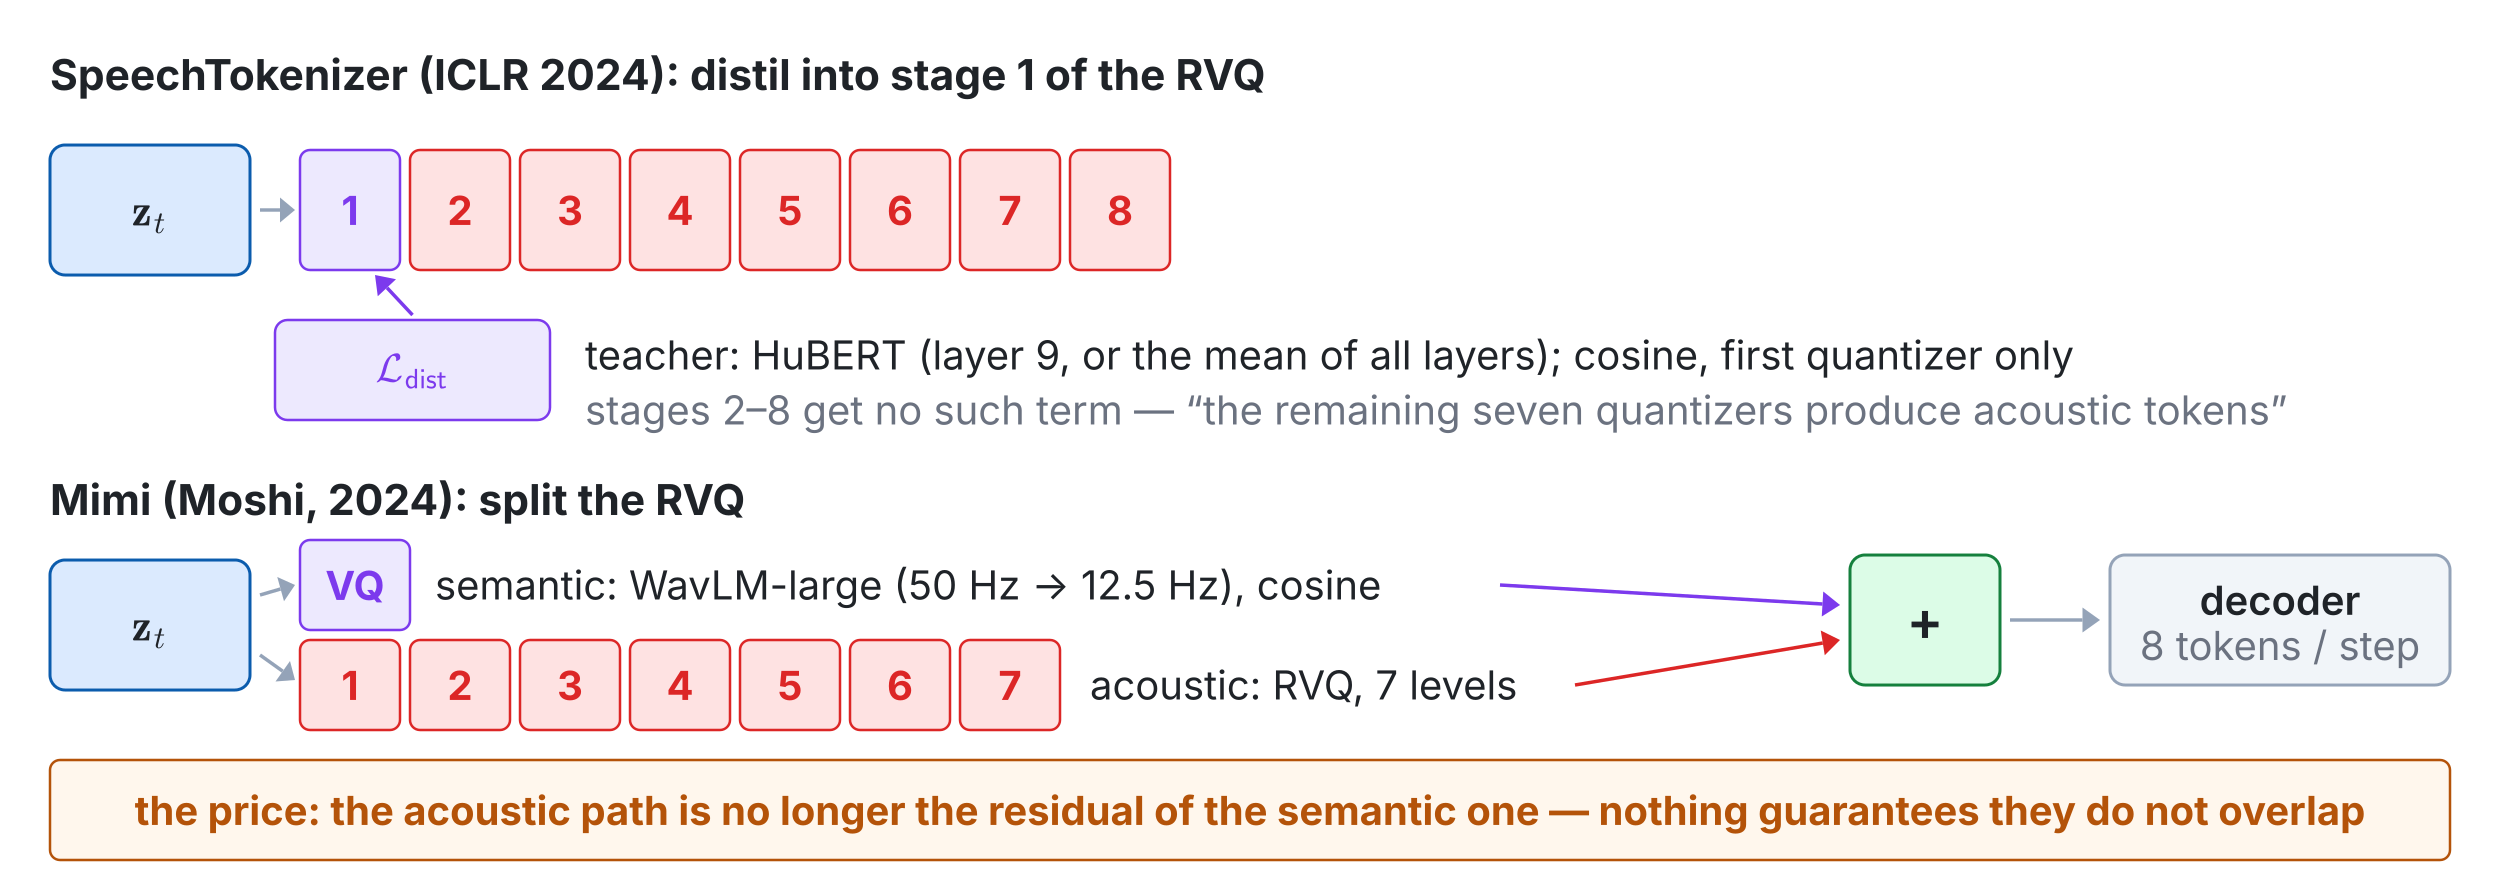
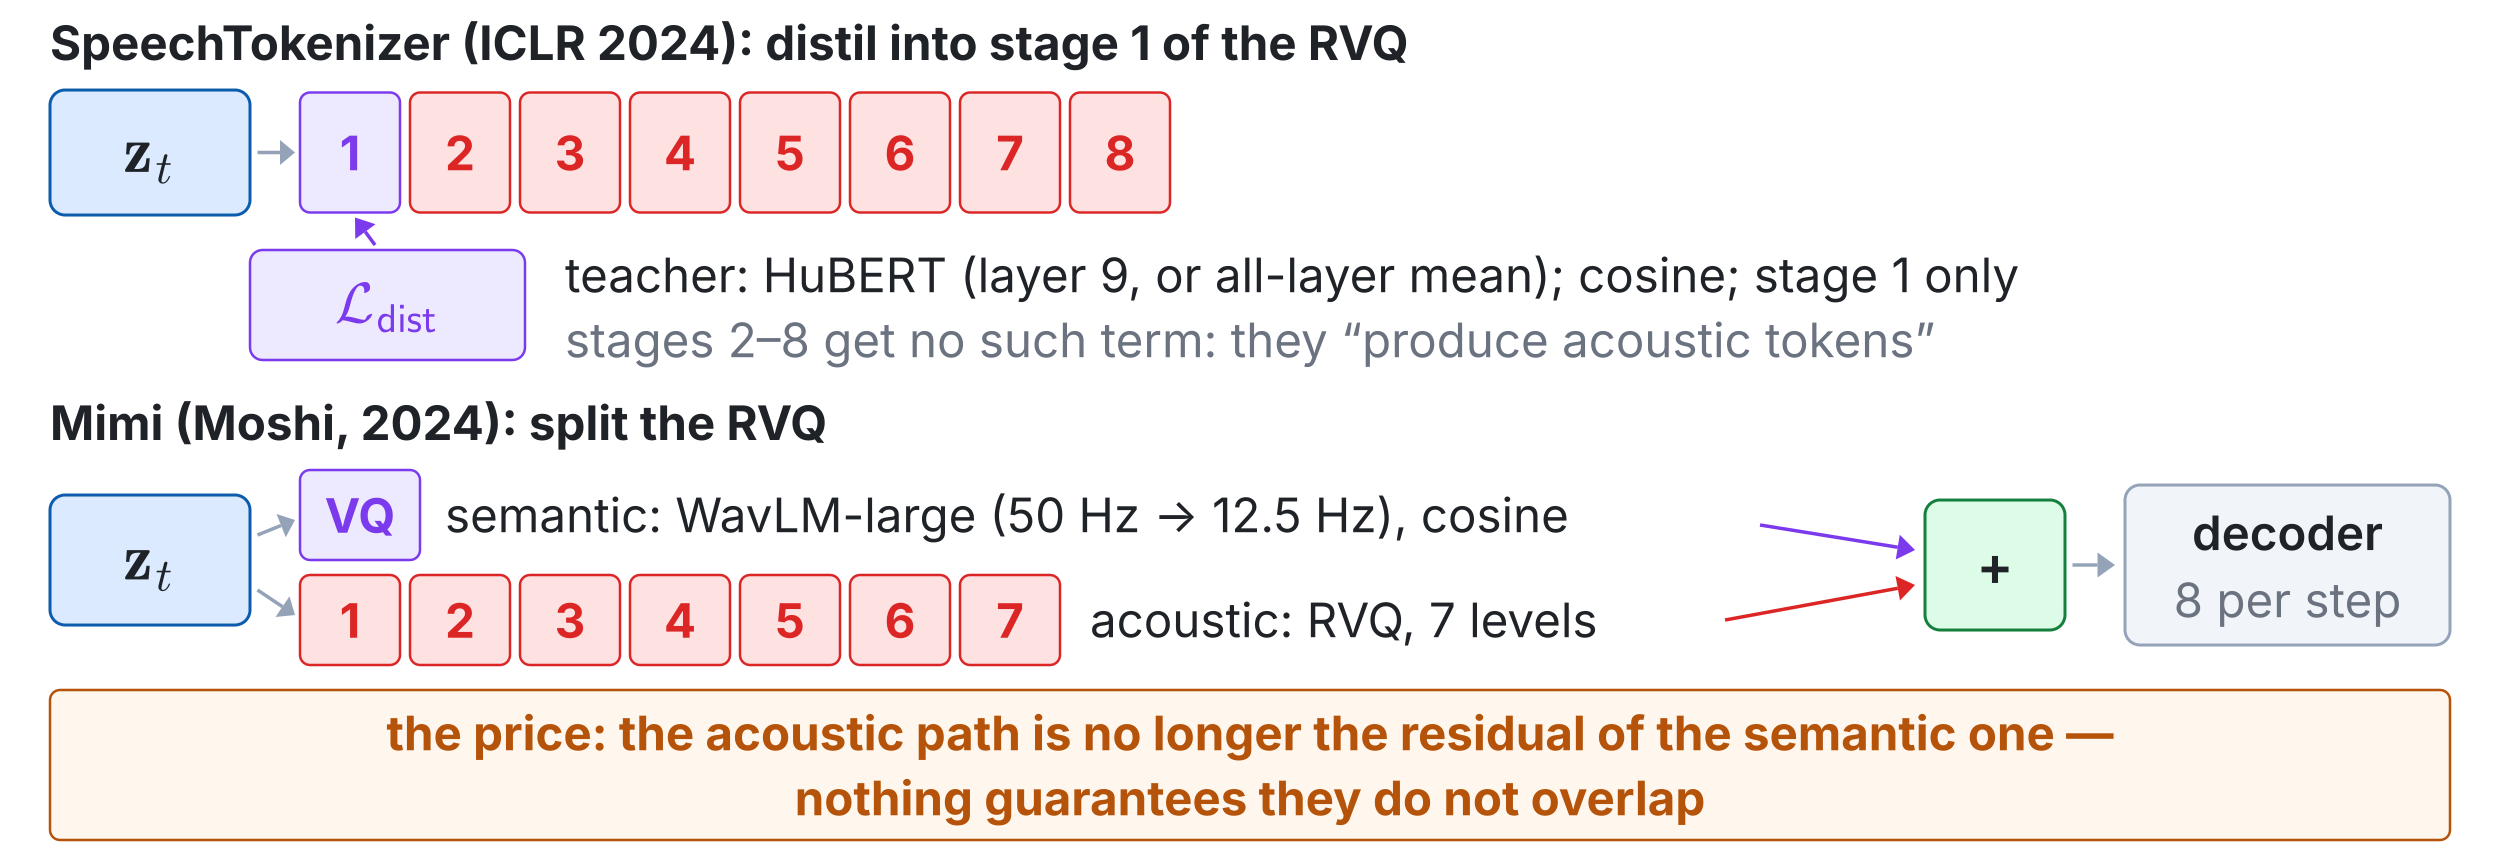
- <svg xmlns="http://www.w3.org/2000/svg" xmlns:xlink="http://www.w3.org/1999/xlink" viewBox="0 0 1000 352" width="100%" role="img" font-family="system-ui,-apple-system,Segoe UI,sans-serif">
+ <svg xmlns="http://www.w3.org/2000/svg" xmlns:xlink="http://www.w3.org/1999/xlink" viewBox="0 0 1000 342" width="100%" role="img" font-family="system-ui,-apple-system,Segoe UI,sans-serif">
  <g class="fragment" data-fragment-index="0">
-     <text x="20.0" y="36.0" font-size="17" font-weight="700" fill="#1f2328" text-anchor="start" dominant-baseline="auto">SpeechTokenizer (ICLR 2024): distil into stage 1 of the RVQ</text>
-     <rect x="20.0" y="58.0" width="80.0" height="52.0" rx="6" fill="#dbeafe" stroke="#0b5cad" stroke-width="1.2" />
-     <svg x="52.71" y="76.579" width="14.58" height="17.421" viewBox="0 0 14.58 17.421">
-       <defs>
-         <style type="text/css">*{stroke-linejoin: round; stroke-linecap: butt}</style>
-       </defs>
-       <g id="w6t57-figure_1">
-         <g id="w6t57-patch_1">
-           <path d="M 0 17.421  L 14.58 17.421  L 14.58 0  L 0 0  L 0 17.421  z " style="fill: none" />
-         </g>
-         <g id="w6t57-text_1">
-           <g style="fill: #1f2328" transform="translate(0 13.67719) scale(0.18 -0.18)">
-             <defs>
-               <path id="w6t57-Cmb10-7a" d="M 294 0  Q 247 0 212 31  Q 178 63 178 116  L 178 184  Q 178 222 197 250  L 1684 2584  L 1409 2584  Q 947 2584 770 2376  Q 594 2169 594 1697  L 269 1697  L 347 2841  L 2438 2841  Q 2491 2841 2522 2809  Q 2553 2778 2553 2725  L 2553 2669  Q 2553 2634 2534 2606  L 1056 281  L 1363 281  Q 1806 281 2009 488  Q 2122 603 2169 814  Q 2216 1025 2241 1319  L 2566 1319  L 2450 0  L 294 0  z " transform="scale(0.015625)" />
-               <path id="w6t57-Cmmi10-74" d="M 397 519  Q 397 613 416 697  L 878 2534  L 206 2534  Q 141 2534 141 2619  Q 166 2759 225 2759  L 934 2759  L 1191 3803  Q 1216 3888 1291 3947  Q 1366 4006 1459 4006  Q 1541 4006 1595 3957  Q 1650 3909 1650 3828  Q 1650 3809 1648 3798  Q 1647 3788 1644 3775  L 1388 2759  L 2047 2759  Q 2113 2759 2113 2675  Q 2109 2659 2100 2621  Q 2091 2584 2075 2559  Q 2059 2534 2028 2534  L 1331 2534  L 872 684  Q 825 503 825 372  Q 825 97 1013 97  Q 1294 97 1511 361  Q 1728 625 1844 941  Q 1869 978 1894 978  L 1972 978  Q 1997 978 2012 961  Q 2028 944 2028 922  Q 2028 909 2022 903  Q 1881 516 1612 222  Q 1344 -72 997 -72  Q 744 -72 570 93  Q 397 259 397 519  z " transform="scale(0.015625)" />
-             </defs>
-             <use xlink:href="#w6t57-Cmb10-7a" transform="translate(0 0.609375)" />
-             <use xlink:href="#w6t57-Cmmi10-74" transform="translate(48.84891 -16.39688) scale(0.7)" />
-           </g>
-         </g>
-       </g>
-     </svg>
-     <rect x="120.0" y="60.0" width="40.0" height="48.0" rx="4" fill="#ede9fe" stroke="#7c3aed" stroke-width="1.0" />
-     <text x="140.0" y="84.0" font-size="16" font-weight="700" fill="#7c3aed" text-anchor="middle" dominant-baseline="middle">1</text>
-     <rect x="164.0" y="60.0" width="40.0" height="48.0" rx="4" fill="#fee2e2" stroke="#dc2626" stroke-width="1.0" />
-     <text x="184.0" y="84.0" font-size="16" font-weight="700" fill="#dc2626" text-anchor="middle" dominant-baseline="middle">2</text>
-     <rect x="208.0" y="60.0" width="40.0" height="48.0" rx="4" fill="#fee2e2" stroke="#dc2626" stroke-width="1.0" />
-     <text x="228.0" y="84.0" font-size="16" font-weight="700" fill="#dc2626" text-anchor="middle" dominant-baseline="middle">3</text>
-     <rect x="252.0" y="60.0" width="40.0" height="48.0" rx="4" fill="#fee2e2" stroke="#dc2626" stroke-width="1.0" />
-     <text x="272.0" y="84.0" font-size="16" font-weight="700" fill="#dc2626" text-anchor="middle" dominant-baseline="middle">4</text>
-     <rect x="296.0" y="60.0" width="40.0" height="48.0" rx="4" fill="#fee2e2" stroke="#dc2626" stroke-width="1.0" />
-     <text x="316.0" y="84.0" font-size="16" font-weight="700" fill="#dc2626" text-anchor="middle" dominant-baseline="middle">5</text>
-     <rect x="340.0" y="60.0" width="40.0" height="48.0" rx="4" fill="#fee2e2" stroke="#dc2626" stroke-width="1.0" />
-     <text x="360.0" y="84.0" font-size="16" font-weight="700" fill="#dc2626" text-anchor="middle" dominant-baseline="middle">6</text>
-     <rect x="384.0" y="60.0" width="40.0" height="48.0" rx="4" fill="#fee2e2" stroke="#dc2626" stroke-width="1.0" />
-     <text x="404.0" y="84.0" font-size="16" font-weight="700" fill="#dc2626" text-anchor="middle" dominant-baseline="middle">7</text>
-     <rect x="428.0" y="60.0" width="40.0" height="48.0" rx="4" fill="#fee2e2" stroke="#dc2626" stroke-width="1.0" />
-     <text x="448.0" y="84.0" font-size="16" font-weight="700" fill="#dc2626" text-anchor="middle" dominant-baseline="middle">8</text>
-     <line x1="104.0" y1="84.0" x2="112.0" y2="84.0" stroke="#94a3b8" stroke-width="1.4" />
-     <polygon points="118.0,84.0 112.0,89.0 112.0,79.0" fill="#94a3b8" />
-     <rect x="110.0" y="128.0" width="110.0" height="40.0" rx="5" fill="#ede9fe" stroke="#7c3aed" stroke-width="1.0" />
-     <svg x="150.2" y="140.515" width="29.6" height="15.485" viewBox="0 0 29.6 15.485">
+     <text x="20.0" y="24.0" font-size="19" font-weight="700" fill="#1f2328" text-anchor="start" dominant-baseline="auto">SpeechTokenizer (ICLR 2024): distil into stage 1 of the RVQ</text>
+     <rect x="20.0" y="36.0" width="80.0" height="50.0" rx="6" fill="#dbeafe" stroke="#0b5cad" stroke-width="1.2" />
+     <svg x="49.308" y="48.86" width="21.384" height="25.55" viewBox="0 0 21.384 25.55">
      <defs>
        <style type="text/css">*{stroke-linejoin: round; stroke-linecap: butt}</style>
      </defs>
      <g id="w6t58-figure_1">
        <g id="w6t58-patch_1">
-           <path d="M 0 15.485  L 29.6 15.485  L 29.6 0  L 0 0  L 0 15.485  z " style="fill: none" />
+           <path d="M 0 25.55  L 21.384 25.55  L 21.384 0  L 0 0  L 0 25.55  z " style="fill: none" />
        </g>
        <g id="w6t58-text_1">
-           <g style="fill: #7c3aed" transform="translate(0 12.1575) scale(0.16 -0.16)">
+           <g style="fill: #1f2328" transform="translate(0 20.05988) scale(0.264 -0.264)">
            <defs>
-               <path id="w6t58-Cmsy10-4c" d="M 238 -141  Q 197 -141 197 -97  Q 197 -72 219 -38  Q 266 38 359 130  Q 453 222 494 275  Q 656 509 750 691  Q 913 1028 1031 1466  Q 1206 2163 1348 2597  Q 1491 3031 1722 3419  Q 1903 3719 2168 3967  Q 2434 4216 2757 4364  Q 3081 4513 3419 4513  L 3456 4513  Q 3622 4513 3734 4430  Q 3847 4347 3905 4208  Q 3963 4069 3963 3909  Q 3963 3666 3884 3572  Q 3663 3331 3359 3291  L 3322 3291  Q 3284 3291 3284 3334  Q 3284 3341 3300 3431  Q 3316 3522 3316 3584  Q 3316 3791 3212 3944  Q 3109 4097 2906 4097  Q 2669 4097 2669 4056  Q 2494 3934 2333 3651  Q 2172 3369 2051 3039  Q 1931 2709 1837 2376  Q 1744 2044 1672 1753  Q 1594 1438 1470 1148  Q 1347 859 1178 603  Q 1253 628 1363 628  L 1403 628  Q 1625 628 1847 583  Q 2069 538 2378 450  Q 2688 363 2894 320  Q 3100 278 3328 275  Q 3397 275 3440 337  Q 3484 400 3526 511  Q 3569 622 3597 659  Q 3694 766 3834 844  Q 3975 922 4116 941  L 4153 941  Q 4172 941 4184 928  Q 4197 916 4197 897  Q 4197 897 4191 878  Q 4128 628 3897 386  Q 3666 144 3370 1  Q 3075 -141 2828 -141  L 2791 -141  Q 2569 -141 2356 -100  Q 2144 -59 1834 28  Q 1525 116 1304 162  Q 1084 209 863 213  Q 578 -100 275 -141  L 238 -141  z " transform="scale(0.015625)" />
-               <path id="w6t58-Cmss10-64" d="M 1300 -72  Q 959 -72 712 161  Q 466 394 342 741  Q 219 1088 219 1422  Q 219 1675 291 1933  Q 363 2191 500 2414  Q 638 2638 847 2775  Q 1056 2913 1319 2913  Q 1591 2913 1842 2822  Q 2094 2731 2284 2572  L 2284 4441  L 2791 4441  L 2791 0  L 2266 0  L 2266 319  Q 2059 128 1818 28  Q 1578 -72 1300 -72  z M 1594 347  Q 1806 347 1984 465  Q 2163 584 2266 781  L 2266 2163  Q 2166 2316 2006 2406  Q 1847 2497 1672 2497  Q 1372 2497 1161 2350  Q 950 2203 847 1958  Q 744 1713 744 1422  Q 744 981 959 664  Q 1175 347 1594 347  z " transform="scale(0.015625)" />
-               <path id="w6t58-Cmss10-69" d="M 506 0  L 506 2841  L 1013 2841  L 1013 0  L 506 0  z M 459 3756  L 459 4353  L 1056 4353  L 1056 3756  L 459 3756  z " transform="scale(0.015625)" />
-               <path id="w6t58-Cmss10-73" d="M 178 213  L 263 672  Q 716 359 1259 359  Q 1494 359 1659 461  Q 1825 563 1825 781  Q 1825 947 1698 1053  Q 1572 1159 1403 1191  L 1013 1269  Q 688 1334 450 1559  Q 213 1784 213 2100  Q 213 2391 353 2583  Q 494 2775 731 2862  Q 969 2950 1259 2950  Q 1538 2950 1745 2904  Q 1953 2859 2194 2747  L 2119 2297  Q 1888 2434 1673 2490  Q 1459 2547 1191 2547  Q 981 2547 836 2455  Q 691 2363 691 2163  Q 691 2025 800 1926  Q 909 1828 1063 1791  L 1491 1709  Q 1709 1659 1895 1537  Q 2081 1416 2192 1233  Q 2303 1050 2303 831  Q 2303 525 2167 323  Q 2031 122 1798 25  Q 1566 -72 1259 -72  Q 684 -72 178 213  z " transform="scale(0.015625)" />
-               <path id="w6t58-Cmss10-74" d="M 1141 -72  Q 859 -72 753 211  Q 647 494 647 831  L 647 2444  L 122 2444  L 122 2841  L 666 2841  L 666 3653  L 1131 3653  L 1131 2841  L 2022 2841  L 2022 2444  L 1131 2444  L 1131 916  Q 1131 366 1428 366  Q 1756 366 2016 569  L 2125 166  Q 1884 47 1646 -12  Q 1409 -72 1141 -72  z " transform="scale(0.015625)" />
+               <path id="w6t58-Cmb10-7a" d="M 294 0  Q 247 0 212 31  Q 178 63 178 116  L 178 184  Q 178 222 197 250  L 1684 2584  L 1409 2584  Q 947 2584 770 2376  Q 594 2169 594 1697  L 269 1697  L 347 2841  L 2438 2841  Q 2491 2841 2522 2809  Q 2553 2778 2553 2725  L 2553 2669  Q 2553 2634 2534 2606  L 1056 281  L 1363 281  Q 1806 281 2009 488  Q 2122 603 2169 814  Q 2216 1025 2241 1319  L 2566 1319  L 2450 0  L 294 0  z " transform="scale(0.015625)" />
+               <path id="w6t58-Cmmi10-74" d="M 397 519  Q 397 613 416 697  L 878 2534  L 206 2534  Q 141 2534 141 2619  Q 166 2759 225 2759  L 934 2759  L 1191 3803  Q 1216 3888 1291 3947  Q 1366 4006 1459 4006  Q 1541 4006 1595 3957  Q 1650 3909 1650 3828  Q 1650 3809 1648 3798  Q 1647 3788 1644 3775  L 1388 2759  L 2047 2759  Q 2113 2759 2113 2675  Q 2109 2659 2100 2621  Q 2091 2584 2075 2559  Q 2059 2534 2028 2534  L 1331 2534  L 872 684  Q 825 503 825 372  Q 825 97 1013 97  Q 1294 97 1511 361  Q 1728 625 1844 941  Q 1869 978 1894 978  L 1972 978  Q 1997 978 2012 961  Q 2028 944 2028 922  Q 2028 909 2022 903  Q 1881 516 1612 222  Q 1344 -72 997 -72  Q 744 -72 570 93  Q 397 259 397 519  z " transform="scale(0.015625)" />
            </defs>
-             <use xlink:href="#w6t58-Cmsy10-4c" transform="translate(0 0.484375)" />
-             <use xlink:href="#w6t58-Cmss10-64" transform="translate(73.36062 -16.52188) scale(0.7)" />
-             <use xlink:href="#w6t58-Cmss10-69" transform="translate(109.4886 -16.52188) scale(0.7)" />
-             <use xlink:href="#w6t58-Cmss10-73" transform="translate(126.1341 -16.52188) scale(0.7)" />
-             <use xlink:href="#w6t58-Cmss10-74" transform="translate(152.9309 -16.52188) scale(0.7)" />
+             <use xlink:href="#w6t58-Cmb10-7a" transform="translate(0 0.609375)" />
+             <use xlink:href="#w6t58-Cmmi10-74" transform="translate(48.84891 -16.39688) scale(0.7)" />
          </g>
        </g>
      </g>
    </svg>
-     <line x1="165.0" y1="126.0" x2="154.8" y2="115.1" stroke="#7c3aed" stroke-width="1.4" />
-     <polygon points="150.0,110.0 158.4,111.7 151.1,118.5" fill="#7c3aed" />
-     <text x="234.0" y="142.0" font-size="16" font-weight="400" fill="#1f2328" text-anchor="start" dominant-baseline="middle">teacher: HuBERT (layer 9, or the mean of all layers); cosine, first quantizer only</text>
-     <text x="234.0" y="164.0" font-size="16" font-weight="400" fill="#6b7280" text-anchor="start" dominant-baseline="middle">stages 2–8 get no such term — “the remaining seven quantizers produce acoustic tokens”</text>
-   </g>
-   <g class="fragment" data-fragment-index="1">
-     <text x="20.0" y="206.0" font-size="17" font-weight="700" fill="#1f2328" text-anchor="start" dominant-baseline="auto">Mimi (Moshi, 2024): split the RVQ</text>
-     <rect x="20.0" y="224.0" width="80.0" height="52.0" rx="6" fill="#dbeafe" stroke="#0b5cad" stroke-width="1.2" />
-     <svg x="52.71" y="242.579" width="14.58" height="17.421" viewBox="0 0 14.58 17.421">
+     <rect x="120.0" y="37.0" width="40.0" height="48.0" rx="4" fill="#ede9fe" stroke="#7c3aed" stroke-width="1.0" />
+     <text x="140.0" y="61.0" font-size="19" font-weight="700" fill="#7c3aed" text-anchor="middle" dominant-baseline="middle">1</text>
+     <rect x="164.0" y="37.0" width="40.0" height="48.0" rx="4" fill="#fee2e2" stroke="#dc2626" stroke-width="1.0" />
+     <text x="184.0" y="61.0" font-size="19" font-weight="700" fill="#dc2626" text-anchor="middle" dominant-baseline="middle">2</text>
+     <rect x="208.0" y="37.0" width="40.0" height="48.0" rx="4" fill="#fee2e2" stroke="#dc2626" stroke-width="1.0" />
+     <text x="228.0" y="61.0" font-size="19" font-weight="700" fill="#dc2626" text-anchor="middle" dominant-baseline="middle">3</text>
+     <rect x="252.0" y="37.0" width="40.0" height="48.0" rx="4" fill="#fee2e2" stroke="#dc2626" stroke-width="1.0" />
+     <text x="272.0" y="61.0" font-size="19" font-weight="700" fill="#dc2626" text-anchor="middle" dominant-baseline="middle">4</text>
+     <rect x="296.0" y="37.0" width="40.0" height="48.0" rx="4" fill="#fee2e2" stroke="#dc2626" stroke-width="1.0" />
+     <text x="316.0" y="61.0" font-size="19" font-weight="700" fill="#dc2626" text-anchor="middle" dominant-baseline="middle">5</text>
+     <rect x="340.0" y="37.0" width="40.0" height="48.0" rx="4" fill="#fee2e2" stroke="#dc2626" stroke-width="1.0" />
+     <text x="360.0" y="61.0" font-size="19" font-weight="700" fill="#dc2626" text-anchor="middle" dominant-baseline="middle">6</text>
+     <rect x="384.0" y="37.0" width="40.0" height="48.0" rx="4" fill="#fee2e2" stroke="#dc2626" stroke-width="1.0" />
+     <text x="404.0" y="61.0" font-size="19" font-weight="700" fill="#dc2626" text-anchor="middle" dominant-baseline="middle">7</text>
+     <rect x="428.0" y="37.0" width="40.0" height="48.0" rx="4" fill="#fee2e2" stroke="#dc2626" stroke-width="1.0" />
+     <text x="448.0" y="61.0" font-size="19" font-weight="700" fill="#dc2626" text-anchor="middle" dominant-baseline="middle">8</text>
+     <line x1="103.0" y1="61.0" x2="112.0" y2="61.0" stroke="#94a3b8" stroke-width="1.4" />
+     <polygon points="118.0,61.0 112.0,66.0 112.0,56.0" fill="#94a3b8" />
+     <rect x="100.0" y="100.0" width="110.0" height="44.0" rx="5" fill="#ede9fe" stroke="#7c3aed" stroke-width="1.0" />
+     <svg x="133.91" y="111.676" width="42.18" height="22.066" viewBox="0 0 42.18 22.066">
      <defs>
        <style type="text/css">*{stroke-linejoin: round; stroke-linecap: butt}</style>
      </defs>
      <g id="w6t59-figure_1">
        <g id="w6t59-patch_1">
-           <path d="M 0 17.421  L 14.58 17.421  L 14.58 0  L 0 0  L 0 17.421  z " style="fill: none" />
+           <path d="M 0 22.066  L 42.18 22.066  L 42.18 0  L 0 0  L 0 22.066  z " style="fill: none" />
        </g>
        <g id="w6t59-text_1">
-           <g style="fill: #1f2328" transform="translate(0 13.67719) scale(0.18 -0.18)">
+           <g style="fill: #7c3aed" transform="translate(0 17.32444) scale(0.228 -0.228)">
            <defs>
-               <path id="w6t59-Cmb10-7a" d="M 294 0  Q 247 0 212 31  Q 178 63 178 116  L 178 184  Q 178 222 197 250  L 1684 2584  L 1409 2584  Q 947 2584 770 2376  Q 594 2169 594 1697  L 269 1697  L 347 2841  L 2438 2841  Q 2491 2841 2522 2809  Q 2553 2778 2553 2725  L 2553 2669  Q 2553 2634 2534 2606  L 1056 281  L 1363 281  Q 1806 281 2009 488  Q 2122 603 2169 814  Q 2216 1025 2241 1319  L 2566 1319  L 2450 0  L 294 0  z " transform="scale(0.015625)" />
-               <path id="w6t59-Cmmi10-74" d="M 397 519  Q 397 613 416 697  L 878 2534  L 206 2534  Q 141 2534 141 2619  Q 166 2759 225 2759  L 934 2759  L 1191 3803  Q 1216 3888 1291 3947  Q 1366 4006 1459 4006  Q 1541 4006 1595 3957  Q 1650 3909 1650 3828  Q 1650 3809 1648 3798  Q 1647 3788 1644 3775  L 1388 2759  L 2047 2759  Q 2113 2759 2113 2675  Q 2109 2659 2100 2621  Q 2091 2584 2075 2559  Q 2059 2534 2028 2534  L 1331 2534  L 872 684  Q 825 503 825 372  Q 825 97 1013 97  Q 1294 97 1511 361  Q 1728 625 1844 941  Q 1869 978 1894 978  L 1972 978  Q 1997 978 2012 961  Q 2028 944 2028 922  Q 2028 909 2022 903  Q 1881 516 1612 222  Q 1344 -72 997 -72  Q 744 -72 570 93  Q 397 259 397 519  z " transform="scale(0.015625)" />
+               <path id="w6t59-Cmsy10-4c" d="M 238 -141  Q 197 -141 197 -97  Q 197 -72 219 -38  Q 266 38 359 130  Q 453 222 494 275  Q 656 509 750 691  Q 913 1028 1031 1466  Q 1206 2163 1348 2597  Q 1491 3031 1722 3419  Q 1903 3719 2168 3967  Q 2434 4216 2757 4364  Q 3081 4513 3419 4513  L 3456 4513  Q 3622 4513 3734 4430  Q 3847 4347 3905 4208  Q 3963 4069 3963 3909  Q 3963 3666 3884 3572  Q 3663 3331 3359 3291  L 3322 3291  Q 3284 3291 3284 3334  Q 3284 3341 3300 3431  Q 3316 3522 3316 3584  Q 3316 3791 3212 3944  Q 3109 4097 2906 4097  Q 2669 4097 2669 4056  Q 2494 3934 2333 3651  Q 2172 3369 2051 3039  Q 1931 2709 1837 2376  Q 1744 2044 1672 1753  Q 1594 1438 1470 1148  Q 1347 859 1178 603  Q 1253 628 1363 628  L 1403 628  Q 1625 628 1847 583  Q 2069 538 2378 450  Q 2688 363 2894 320  Q 3100 278 3328 275  Q 3397 275 3440 337  Q 3484 400 3526 511  Q 3569 622 3597 659  Q 3694 766 3834 844  Q 3975 922 4116 941  L 4153 941  Q 4172 941 4184 928  Q 4197 916 4197 897  Q 4197 897 4191 878  Q 4128 628 3897 386  Q 3666 144 3370 1  Q 3075 -141 2828 -141  L 2791 -141  Q 2569 -141 2356 -100  Q 2144 -59 1834 28  Q 1525 116 1304 162  Q 1084 209 863 213  Q 578 -100 275 -141  L 238 -141  z " transform="scale(0.015625)" />
+               <path id="w6t59-Cmss10-64" d="M 1300 -72  Q 959 -72 712 161  Q 466 394 342 741  Q 219 1088 219 1422  Q 219 1675 291 1933  Q 363 2191 500 2414  Q 638 2638 847 2775  Q 1056 2913 1319 2913  Q 1591 2913 1842 2822  Q 2094 2731 2284 2572  L 2284 4441  L 2791 4441  L 2791 0  L 2266 0  L 2266 319  Q 2059 128 1818 28  Q 1578 -72 1300 -72  z M 1594 347  Q 1806 347 1984 465  Q 2163 584 2266 781  L 2266 2163  Q 2166 2316 2006 2406  Q 1847 2497 1672 2497  Q 1372 2497 1161 2350  Q 950 2203 847 1958  Q 744 1713 744 1422  Q 744 981 959 664  Q 1175 347 1594 347  z " transform="scale(0.015625)" />
+               <path id="w6t59-Cmss10-69" d="M 506 0  L 506 2841  L 1013 2841  L 1013 0  L 506 0  z M 459 3756  L 459 4353  L 1056 4353  L 1056 3756  L 459 3756  z " transform="scale(0.015625)" />
+               <path id="w6t59-Cmss10-73" d="M 178 213  L 263 672  Q 716 359 1259 359  Q 1494 359 1659 461  Q 1825 563 1825 781  Q 1825 947 1698 1053  Q 1572 1159 1403 1191  L 1013 1269  Q 688 1334 450 1559  Q 213 1784 213 2100  Q 213 2391 353 2583  Q 494 2775 731 2862  Q 969 2950 1259 2950  Q 1538 2950 1745 2904  Q 1953 2859 2194 2747  L 2119 2297  Q 1888 2434 1673 2490  Q 1459 2547 1191 2547  Q 981 2547 836 2455  Q 691 2363 691 2163  Q 691 2025 800 1926  Q 909 1828 1063 1791  L 1491 1709  Q 1709 1659 1895 1537  Q 2081 1416 2192 1233  Q 2303 1050 2303 831  Q 2303 525 2167 323  Q 2031 122 1798 25  Q 1566 -72 1259 -72  Q 684 -72 178 213  z " transform="scale(0.015625)" />
+               <path id="w6t59-Cmss10-74" d="M 1141 -72  Q 859 -72 753 211  Q 647 494 647 831  L 647 2444  L 122 2444  L 122 2841  L 666 2841  L 666 3653  L 1131 3653  L 1131 2841  L 2022 2841  L 2022 2444  L 1131 2444  L 1131 916  Q 1131 366 1428 366  Q 1756 366 2016 569  L 2125 166  Q 1884 47 1646 -12  Q 1409 -72 1141 -72  z " transform="scale(0.015625)" />
            </defs>
-             <use xlink:href="#w6t59-Cmb10-7a" transform="translate(0 0.609375)" />
-             <use xlink:href="#w6t59-Cmmi10-74" transform="translate(48.84891 -16.39688) scale(0.7)" />
+             <use xlink:href="#w6t59-Cmsy10-4c" transform="translate(0 0.484375)" />
+             <use xlink:href="#w6t59-Cmss10-64" transform="translate(73.36062 -16.52188) scale(0.7)" />
+             <use xlink:href="#w6t59-Cmss10-69" transform="translate(109.4886 -16.52188) scale(0.7)" />
+             <use xlink:href="#w6t59-Cmss10-73" transform="translate(126.1341 -16.52188) scale(0.7)" />
+             <use xlink:href="#w6t59-Cmss10-74" transform="translate(152.9309 -16.52188) scale(0.7)" />
          </g>
        </g>
      </g>
    </svg>
-     <line x1="104.0" y1="238.0" x2="112.2" y2="235.6" stroke="#94a3b8" stroke-width="1.4" />
-     <polygon points="118.0,234.0 113.6,240.5 110.9,230.8" fill="#94a3b8" />
-     <line x1="104.0" y1="262.0" x2="113.1" y2="268.5" stroke="#94a3b8" stroke-width="1.4" />
-     <polygon points="118.0,272.0 110.2,272.6 116.0,264.4" fill="#94a3b8" />
-     <rect x="120.0" y="216.0" width="44.0" height="36.0" rx="4" fill="#ede9fe" stroke="#7c3aed" stroke-width="1.0" />
-     <text x="142.0" y="234.0" font-size="16" font-weight="700" fill="#7c3aed" text-anchor="middle" dominant-baseline="middle">VQ</text>
-     <text x="174.0" y="234.0" font-size="16" font-weight="400" fill="#1f2328" text-anchor="start" dominant-baseline="middle">semantic: WavLM-large (50 Hz → 12.5 Hz), cosine</text>
-     <rect x="120.0" y="256.0" width="40.0" height="36.0" rx="4" fill="#fee2e2" stroke="#dc2626" stroke-width="1.0" />
-     <text x="140.0" y="274.0" font-size="16" font-weight="700" fill="#dc2626" text-anchor="middle" dominant-baseline="middle">1</text>
-     <rect x="164.0" y="256.0" width="40.0" height="36.0" rx="4" fill="#fee2e2" stroke="#dc2626" stroke-width="1.0" />
-     <text x="184.0" y="274.0" font-size="16" font-weight="700" fill="#dc2626" text-anchor="middle" dominant-baseline="middle">2</text>
-     <rect x="208.0" y="256.0" width="40.0" height="36.0" rx="4" fill="#fee2e2" stroke="#dc2626" stroke-width="1.0" />
-     <text x="228.0" y="274.0" font-size="16" font-weight="700" fill="#dc2626" text-anchor="middle" dominant-baseline="middle">3</text>
-     <rect x="252.0" y="256.0" width="40.0" height="36.0" rx="4" fill="#fee2e2" stroke="#dc2626" stroke-width="1.0" />
-     <text x="272.0" y="274.0" font-size="16" font-weight="700" fill="#dc2626" text-anchor="middle" dominant-baseline="middle">4</text>
-     <rect x="296.0" y="256.0" width="40.0" height="36.0" rx="4" fill="#fee2e2" stroke="#dc2626" stroke-width="1.0" />
-     <text x="316.0" y="274.0" font-size="16" font-weight="700" fill="#dc2626" text-anchor="middle" dominant-baseline="middle">5</text>
-     <rect x="340.0" y="256.0" width="40.0" height="36.0" rx="4" fill="#fee2e2" stroke="#dc2626" stroke-width="1.0" />
-     <text x="360.0" y="274.0" font-size="16" font-weight="700" fill="#dc2626" text-anchor="middle" dominant-baseline="middle">6</text>
-     <rect x="384.0" y="256.0" width="40.0" height="36.0" rx="4" fill="#fee2e2" stroke="#dc2626" stroke-width="1.0" />
-     <text x="404.0" y="274.0" font-size="16" font-weight="700" fill="#dc2626" text-anchor="middle" dominant-baseline="middle">7</text>
-     <text x="436.0" y="274.0" font-size="16" font-weight="400" fill="#1f2328" text-anchor="start" dominant-baseline="middle">acoustic: RVQ, 7 levels</text>
-     <rect x="740.0" y="222.0" width="60.0" height="52.0" rx="6" fill="#dcfce7" stroke="#15803d" stroke-width="1.2" />
-     <text x="770.0" y="248.0" font-size="22" font-weight="600" fill="#1f2328" text-anchor="middle" dominant-baseline="middle">+</text>
-     <line x1="600.0" y1="234.0" x2="729.0" y2="241.6" stroke="#7c3aed" stroke-width="1.4" />
-     <polygon points="736.0,242.0 728.7,246.6 729.3,236.6" fill="#7c3aed" />
-     <line x1="630.0" y1="274.0" x2="729.1" y2="257.2" stroke="#dc2626" stroke-width="1.4" />
-     <polygon points="736.0,256.0 729.9,262.1 728.3,252.2" fill="#dc2626" />
-     <line x1="804.0" y1="248.0" x2="833.0" y2="248.0" stroke="#94a3b8" stroke-width="1.4" />
-     <polygon points="840.0,248.0 833.0,253.0 833.0,243.0" fill="#94a3b8" />
-     <rect x="844.0" y="222.0" width="136.0" height="52.0" rx="6" fill="#f1f5f9" stroke="#94a3b8" stroke-width="1.2" />
-     <text x="912.0" y="240.0" font-size="16" font-weight="600" fill="#1f2328" text-anchor="middle" dominant-baseline="middle">decoder</text>
-     <text x="912.0" y="264.0" font-size="16" font-weight="400" fill="#6b7280" text-anchor="middle" dominant-baseline="auto">8 tokens / step</text>
+     <line x1="150.0" y1="98.0" x2="146.1" y2="92.7" stroke="#7c3aed" stroke-width="1.4" />
+     <polygon points="142.0,87.0 150.2,89.7 142.1,95.6" fill="#7c3aed" />
+     <text x="226.0" y="110.0" font-size="19" font-weight="400" fill="#1f2328" text-anchor="start" dominant-baseline="middle">teacher: HuBERT (layer 9, or all-layer mean); cosine; stage 1 only</text>
+     <text x="226.0" y="136.0" font-size="19" font-weight="400" fill="#6b7280" text-anchor="start" dominant-baseline="middle">stages 2–8 get no such term: they “produce acoustic tokens”</text>
+   </g>
+   <g class="fragment" data-fragment-index="1">
+     <text x="20.0" y="176.0" font-size="19" font-weight="700" fill="#1f2328" text-anchor="start" dominant-baseline="auto">Mimi (Moshi, 2024): split the RVQ</text>
+     <rect x="20.0" y="198.0" width="80.0" height="52.0" rx="6" fill="#dbeafe" stroke="#0b5cad" stroke-width="1.2" />
+     <svg x="49.308" y="211.86" width="21.384" height="25.55" viewBox="0 0 21.384 25.55">
+       <defs>
+         <style type="text/css">*{stroke-linejoin: round; stroke-linecap: butt}</style>
+       </defs>
+       <g id="w6t60-figure_1">
+         <g id="w6t60-patch_1">
+           <path d="M 0 25.55  L 21.384 25.55  L 21.384 0  L 0 0  L 0 25.55  z " style="fill: none" />
+         </g>
+         <g id="w6t60-text_1">
+           <g style="fill: #1f2328" transform="translate(0 20.05988) scale(0.264 -0.264)">
+             <defs>
+               <path id="w6t60-Cmb10-7a" d="M 294 0  Q 247 0 212 31  Q 178 63 178 116  L 178 184  Q 178 222 197 250  L 1684 2584  L 1409 2584  Q 947 2584 770 2376  Q 594 2169 594 1697  L 269 1697  L 347 2841  L 2438 2841  Q 2491 2841 2522 2809  Q 2553 2778 2553 2725  L 2553 2669  Q 2553 2634 2534 2606  L 1056 281  L 1363 281  Q 1806 281 2009 488  Q 2122 603 2169 814  Q 2216 1025 2241 1319  L 2566 1319  L 2450 0  L 294 0  z " transform="scale(0.015625)" />
+               <path id="w6t60-Cmmi10-74" d="M 397 519  Q 397 613 416 697  L 878 2534  L 206 2534  Q 141 2534 141 2619  Q 166 2759 225 2759  L 934 2759  L 1191 3803  Q 1216 3888 1291 3947  Q 1366 4006 1459 4006  Q 1541 4006 1595 3957  Q 1650 3909 1650 3828  Q 1650 3809 1648 3798  Q 1647 3788 1644 3775  L 1388 2759  L 2047 2759  Q 2113 2759 2113 2675  Q 2109 2659 2100 2621  Q 2091 2584 2075 2559  Q 2059 2534 2028 2534  L 1331 2534  L 872 684  Q 825 503 825 372  Q 825 97 1013 97  Q 1294 97 1511 361  Q 1728 625 1844 941  Q 1869 978 1894 978  L 1972 978  Q 1997 978 2012 961  Q 2028 944 2028 922  Q 2028 909 2022 903  Q 1881 516 1612 222  Q 1344 -72 997 -72  Q 744 -72 570 93  Q 397 259 397 519  z " transform="scale(0.015625)" />
+             </defs>
+             <use xlink:href="#w6t60-Cmb10-7a" transform="translate(0 0.609375)" />
+             <use xlink:href="#w6t60-Cmmi10-74" transform="translate(48.84891 -16.39688) scale(0.7)" />
+           </g>
+         </g>
+       </g>
+     </svg>
+     <line x1="103.0" y1="214.0" x2="112.4" y2="210.2" stroke="#94a3b8" stroke-width="1.4" />
+     <polygon points="118.0,208.0 114.3,214.9 110.6,205.6" fill="#94a3b8" />
+     <line x1="103.0" y1="236.0" x2="113.0" y2="242.7" stroke="#94a3b8" stroke-width="1.4" />
+     <polygon points="118.0,246.0 110.2,246.8 115.8,238.5" fill="#94a3b8" />
+     <rect x="120.0" y="188.0" width="48.0" height="36.0" rx="4" fill="#ede9fe" stroke="#7c3aed" stroke-width="1.0" />
+     <text x="144.0" y="206.0" font-size="19" font-weight="700" fill="#7c3aed" text-anchor="middle" dominant-baseline="middle">VQ</text>
+     <text x="178.0" y="206.0" font-size="19" font-weight="400" fill="#1f2328" text-anchor="start" dominant-baseline="middle">semantic: WavLM-large (50 Hz → 12.5 Hz), cosine</text>
+     <rect x="120.0" y="230.0" width="40.0" height="36.0" rx="4" fill="#fee2e2" stroke="#dc2626" stroke-width="1.0" />
+     <text x="140.0" y="248.0" font-size="19" font-weight="700" fill="#dc2626" text-anchor="middle" dominant-baseline="middle">1</text>
+     <rect x="164.0" y="230.0" width="40.0" height="36.0" rx="4" fill="#fee2e2" stroke="#dc2626" stroke-width="1.0" />
+     <text x="184.0" y="248.0" font-size="19" font-weight="700" fill="#dc2626" text-anchor="middle" dominant-baseline="middle">2</text>
+     <rect x="208.0" y="230.0" width="40.0" height="36.0" rx="4" fill="#fee2e2" stroke="#dc2626" stroke-width="1.0" />
+     <text x="228.0" y="248.0" font-size="19" font-weight="700" fill="#dc2626" text-anchor="middle" dominant-baseline="middle">3</text>
+     <rect x="252.0" y="230.0" width="40.0" height="36.0" rx="4" fill="#fee2e2" stroke="#dc2626" stroke-width="1.0" />
+     <text x="272.0" y="248.0" font-size="19" font-weight="700" fill="#dc2626" text-anchor="middle" dominant-baseline="middle">4</text>
+     <rect x="296.0" y="230.0" width="40.0" height="36.0" rx="4" fill="#fee2e2" stroke="#dc2626" stroke-width="1.0" />
+     <text x="316.0" y="248.0" font-size="19" font-weight="700" fill="#dc2626" text-anchor="middle" dominant-baseline="middle">5</text>
+     <rect x="340.0" y="230.0" width="40.0" height="36.0" rx="4" fill="#fee2e2" stroke="#dc2626" stroke-width="1.0" />
+     <text x="360.0" y="248.0" font-size="19" font-weight="700" fill="#dc2626" text-anchor="middle" dominant-baseline="middle">6</text>
+     <rect x="384.0" y="230.0" width="40.0" height="36.0" rx="4" fill="#fee2e2" stroke="#dc2626" stroke-width="1.0" />
+     <text x="404.0" y="248.0" font-size="19" font-weight="700" fill="#dc2626" text-anchor="middle" dominant-baseline="middle">7</text>
+     <text x="436.0" y="248.0" font-size="19" font-weight="400" fill="#1f2328" text-anchor="start" dominant-baseline="middle">acoustic: RVQ, 7 levels</text>
+     <rect x="770.0" y="200.0" width="56.0" height="52.0" rx="6" fill="#dcfce7" stroke="#15803d" stroke-width="1.2" />
+     <text x="798.0" y="226.0" font-size="22" font-weight="600" fill="#1f2328" text-anchor="middle" dominant-baseline="middle">+</text>
+     <line x1="704.0" y1="210.0" x2="759.1" y2="218.9" stroke="#7c3aed" stroke-width="1.4" />
+     <polygon points="766.0,220.0 758.3,223.8 759.9,213.9" fill="#7c3aed" />
+     <line x1="690.0" y1="248.0" x2="759.1" y2="235.3" stroke="#dc2626" stroke-width="1.4" />
+     <polygon points="766.0,234.0 760.0,240.2 758.2,230.4" fill="#dc2626" />
+     <line x1="829.0" y1="226.0" x2="839.0" y2="226.0" stroke="#94a3b8" stroke-width="1.4" />
+     <polygon points="846.0,226.0 839.0,231.0 839.0,221.0" fill="#94a3b8" />
+     <rect x="850.0" y="194.0" width="130.0" height="64.0" rx="6" fill="#f1f5f9" stroke="#94a3b8" stroke-width="1.2" />
+     <text x="915.0" y="213.0" font-size="19" font-weight="600" fill="#1f2328" text-anchor="middle" dominant-baseline="middle">decoder</text>
+     <text x="915.0" y="240.0" font-size="19" font-weight="400" fill="#6b7280" text-anchor="middle" dominant-baseline="middle">8 per step</text>
  </g>
  <g class="fragment" data-fragment-index="2">
-     <rect x="20.0" y="304.0" width="960.0" height="40.0" rx="4" fill="#fff7ed" stroke="#b45309" stroke-width="1.0" />
-     <text x="500.0" y="324.0" font-size="16" font-weight="700" fill="#b45309" text-anchor="middle" dominant-baseline="middle">the price: the acoustic path is no longer the residual of the semantic one — nothing guarantees they do not overlap</text>
+     <rect x="20.0" y="276.0" width="960.0" height="60.0" rx="4" fill="#fff7ed" stroke="#b45309" stroke-width="1.0" />
+     <text x="500.0" y="293.0" font-size="19" font-weight="700" fill="#b45309" text-anchor="middle" dominant-baseline="middle">the price: the acoustic path is no longer the residual of the semantic one —</text>
+     <text x="500.0" y="319.0" font-size="19" font-weight="700" fill="#b45309" text-anchor="middle" dominant-baseline="middle">nothing guarantees they do not overlap</text>
  </g>
</svg>
